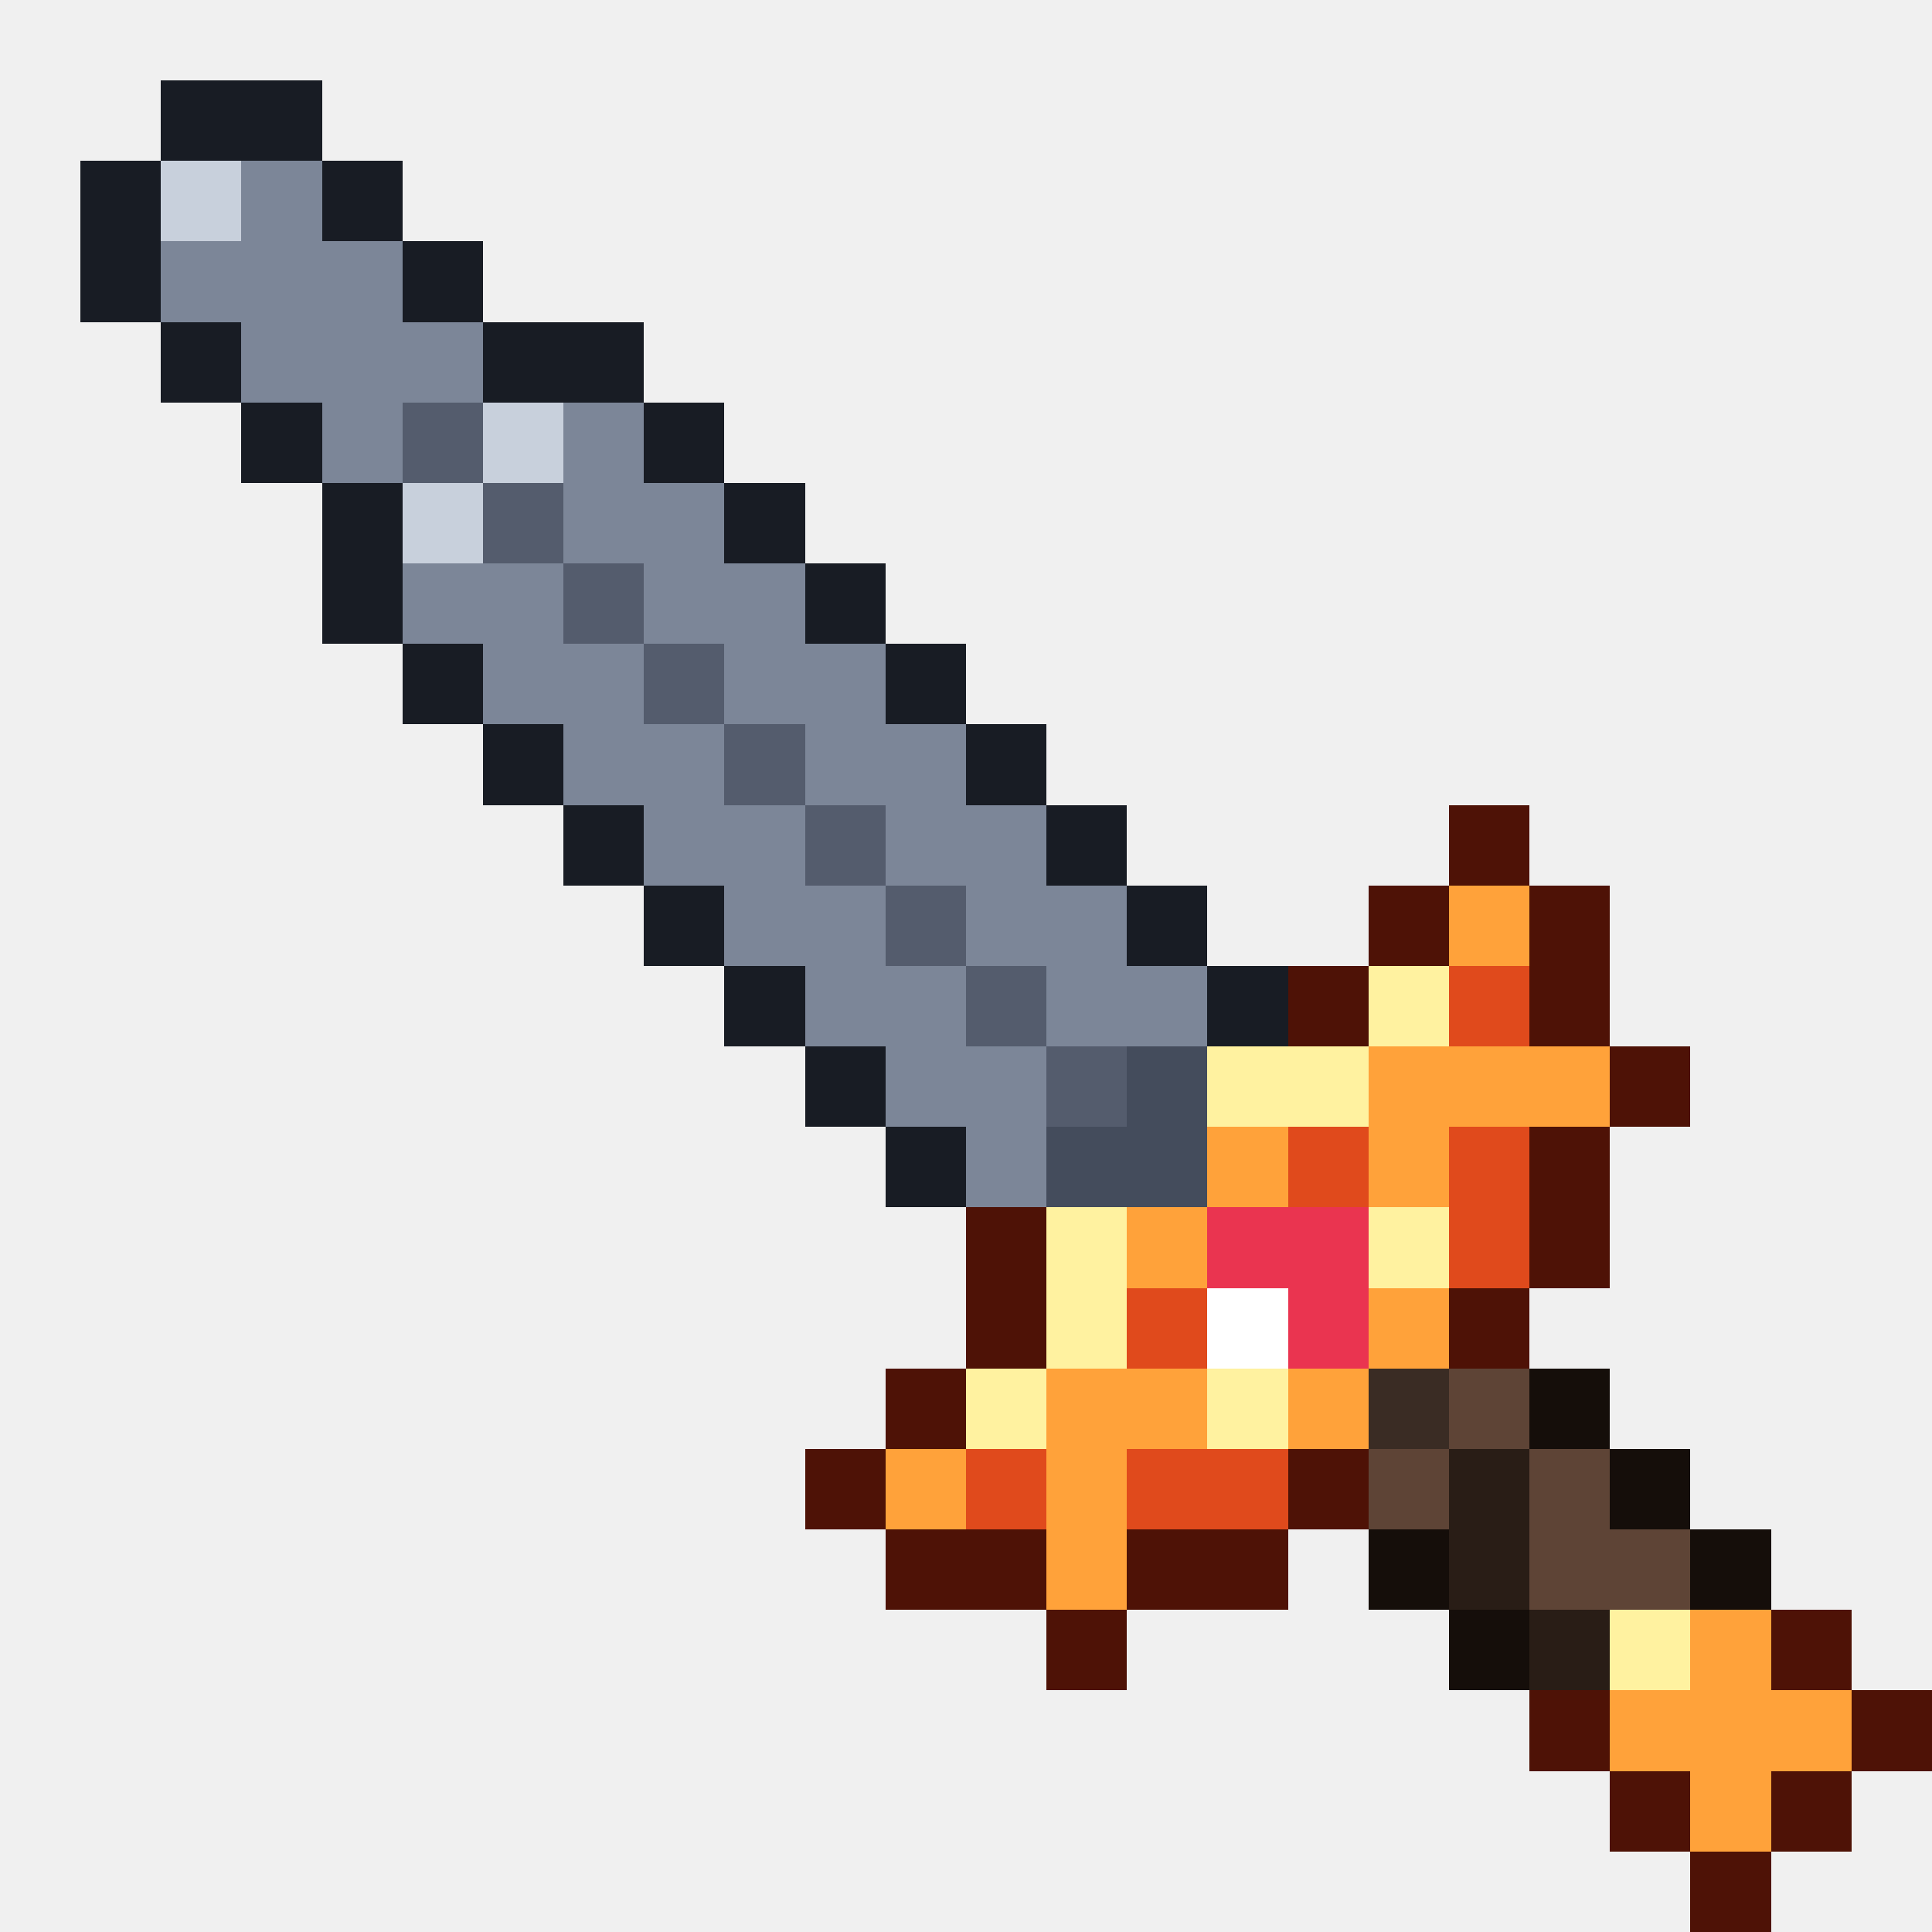
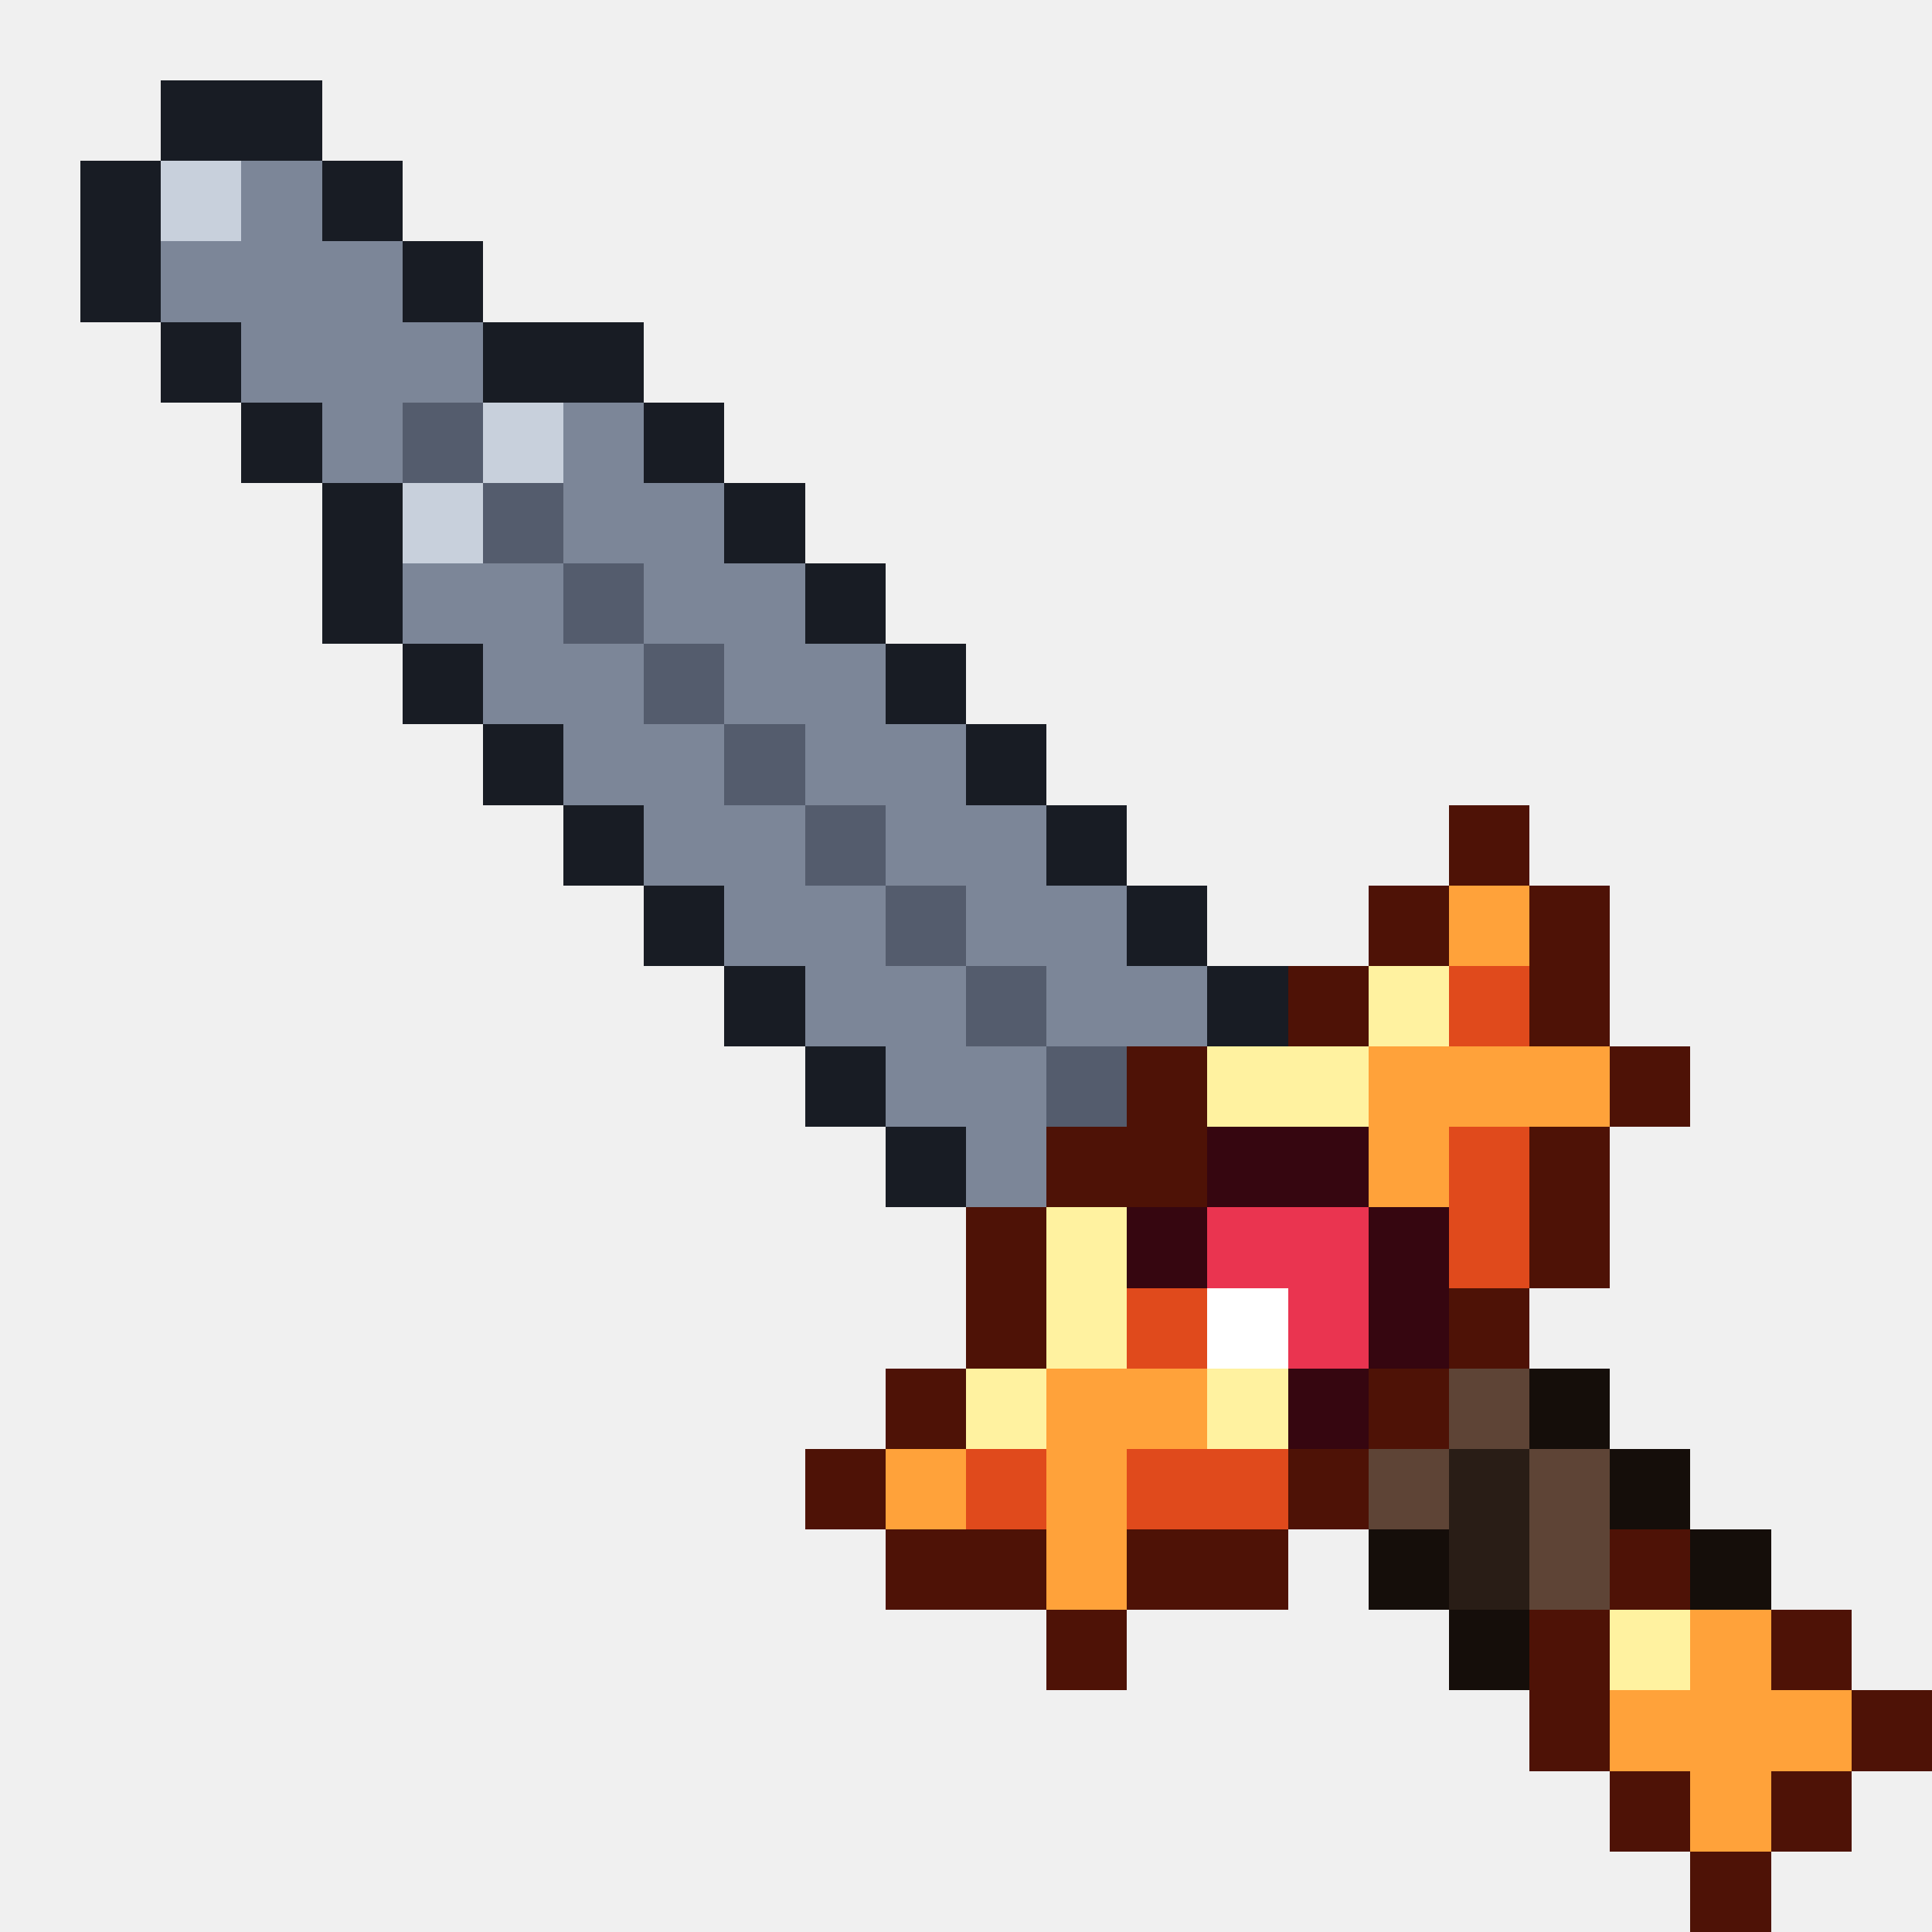
<svg xmlns="http://www.w3.org/2000/svg" viewBox="0 0 24 24" shape-rendering="crispEdges">
  <path fill="#181c24" d="M2 1h2v1h-2zM1 2h1v1h-1zM4 2h1v1h-1zM1 3h1v1h-1zM5 3h1v1h-1zM2 4h1v1h-1zM6 4h2v1h-2zM3 5h1v1h-1zM8 5h1v1h-1zM4 6h1v1h-1zM9 6h1v1h-1zM4 7h1v1h-1zM10 7h1v1h-1zM5 8h1v1h-1zM11 8h1v1h-1zM6 9h1v1h-1zM12 9h1v1h-1zM7 10h1v1h-1zM13 10h1v1h-1zM8 11h1v1h-1zM14 11h1v1h-1zM9 12h1v1h-1zM15 12h1v1h-1zM10 13h1v1h-1zM11 14h1v1h-1z" />
  <path fill="#c8d0dc" d="M2 2h1v1h-1zM6 5h1v1h-1zM5 6h1v1h-1z" />
  <path fill="#7c8698" d="M3 2h1v1h-1zM2 3h3v1h-3zM3 4h3v1h-3zM4 5h1v1h-1zM7 5h1v1h-1zM7 6h2v1h-2zM5 7h2v1h-2zM8 7h2v1h-2zM6 8h2v1h-2zM9 8h2v1h-2zM7 9h2v1h-2zM10 9h2v1h-2zM8 10h2v1h-2zM11 10h2v1h-2zM9 11h2v1h-2zM12 11h2v1h-2zM10 12h2v1h-2zM13 12h2v1h-2zM11 13h2v1h-2zM12 14h1v1h-1z" />
  <path fill="#545c6d" d="M5 5h1v1h-1zM6 6h1v1h-1zM7 7h1v1h-1zM8 8h1v1h-1zM9 9h1v1h-1zM10 10h1v1h-1zM11 11h1v1h-1zM12 12h1v1h-1zM13 13h1v1h-1z" />
-   <path fill="#4e1206" d="M18 10h1v1h-1zM17 11h1v1h-1zM19 11h1v1h-1zM16 12h1v1h-1zM19 12h1v1h-1zM20 13h1v1h-1zM19 14h1v1h-1zM12 15h1v1h-1zM19 15h1v1h-1zM12 16h1v1h-1zM18 16h1v1h-1zM11 17h1v1h-1zM10 18h1v1h-1zM16 18h1v1h-1zM11 19h2v1h-2zM14 19h2v1h-2zM13 20h1v1h-1zM22 20h1v1h-1zM19 21h1v1h-1zM23 21h1v1h-1zM20 22h1v1h-1zM22 22h1v1h-1zM21 23h1v1h-1z" />
-   <path fill="#ffa23a" d="M18 11h1v1h-1zM17 13h3v1h-3zM15 14h1v1h-1zM17 14h1v1h-1zM14 15h1v1h-1zM17 16h1v1h-1zM13 17h2v1h-2zM16 17h1v1h-1zM11 18h1v1h-1zM13 18h1v1h-1zM13 19h1v1h-1zM21 20h1v1h-1zM20 21h3v1h-3zM21 22h1v1h-1z" />
-   <path fill="#fff2a0" d="M17 12h1v1h-1zM15 13h2v1h-2zM13 15h1v1h-1zM17 15h1v1h-1zM13 16h1v1h-1zM12 17h1v1h-1zM15 17h1v1h-1zM20 20h1v1h-1z" />
-   <path fill="#e04a1c" d="M18 12h1v1h-1zM16 14h1v1h-1zM18 14h1v1h-1zM18 15h1v1h-1zM14 16h1v1h-1zM12 18h1v1h-1zM14 18h2v1h-2z" />
-   <path fill="#444c5c" d="M14 13h1v1h-1zM13 14h2v1h-2z" />
+   <path fill="#4e1206" d="M18 10h1v1h-1zM17 11h1v1h-1zM19 11h1v1h-1zM16 12h1v1h-1zM19 12h1v1h-1zM14 13h1v1h-1zM20 13h1v1h-1zM13 14h2v1h-2zM19 14h1v1h-1zM12 15h1v1h-1zM19 15h1v1h-1zM12 16h1v1h-1zM18 16h1v1h-1zM11 17h1v1h-1zM17 17h1v1h-1zM10 18h1v1h-1zM16 18h1v1h-1zM11 19h2v1h-2zM14 19h2v1h-2zM20 19h1v1h-1zM13 20h1v1h-1zM19 20h1v1h-1zM22 20h1v1h-1zM19 21h1v1h-1zM23 21h1v1h-1zM20 22h1v1h-1zM22 22h1v1h-1zM21 23h1v1h-1z" />
+   <path fill="#ffa23a" d="M18 11h1v1h-1zM17 13h3v1h-3zM17 14h1v1h-1zM13 17h2v1h-2zM11 18h1v1h-1zM13 18h1v1h-1zM13 19h1v1h-1zM21 20h1v1h-1zM20 21h3v1h-3zM21 22h1v1h-1z" />
+   <path fill="#fff2a0" d="M17 12h1v1h-1zM15 13h2v1h-2zM13 15h1v1h-1zM13 16h1v1h-1zM12 17h1v1h-1zM15 17h1v1h-1zM20 20h1v1h-1z" />
+   <path fill="#e04a1c" d="M18 12h1v1h-1zM18 14h1v1h-1zM18 15h1v1h-1zM14 16h1v1h-1zM12 18h1v1h-1zM14 18h2v1h-2z" />
+   <path fill="#360610" d="M15 14h2v1h-2zM14 15h1v1h-1zM17 15h1v1h-1zM17 16h1v1h-1zM16 17h1v1h-1z" />
  <path fill="#ea3450" d="M15 15h2v1h-2zM16 16h1v1h-1z" />
  <path fill="#ffffff" d="M15 16h1v1h-1z" />
-   <path fill="#3a2c24" d="M17 17h1v1h-1z" />
-   <path fill="#5e4436" d="M18 17h1v1h-1zM17 18h1v1h-1zM19 18h1v1h-1zM19 19h2v1h-2z" />
+   <path fill="#5e4436" d="M18 17h1v1h-1zM17 18h1v1h-1zM19 18h1v1h-1zM19 19h1v1h-1z" />
  <path fill="#150e0a" d="M19 17h1v1h-1zM20 18h1v1h-1zM17 19h1v1h-1zM21 19h1v1h-1zM18 20h1v1h-1z" />
-   <path fill="#291d16" d="M18 18h1v1h-1zM18 19h1v1h-1zM19 20h1v1h-1z" />
+   <path fill="#291d16" d="M18 18h1v1h-1zM18 19h1v1h-1z" />
</svg>
